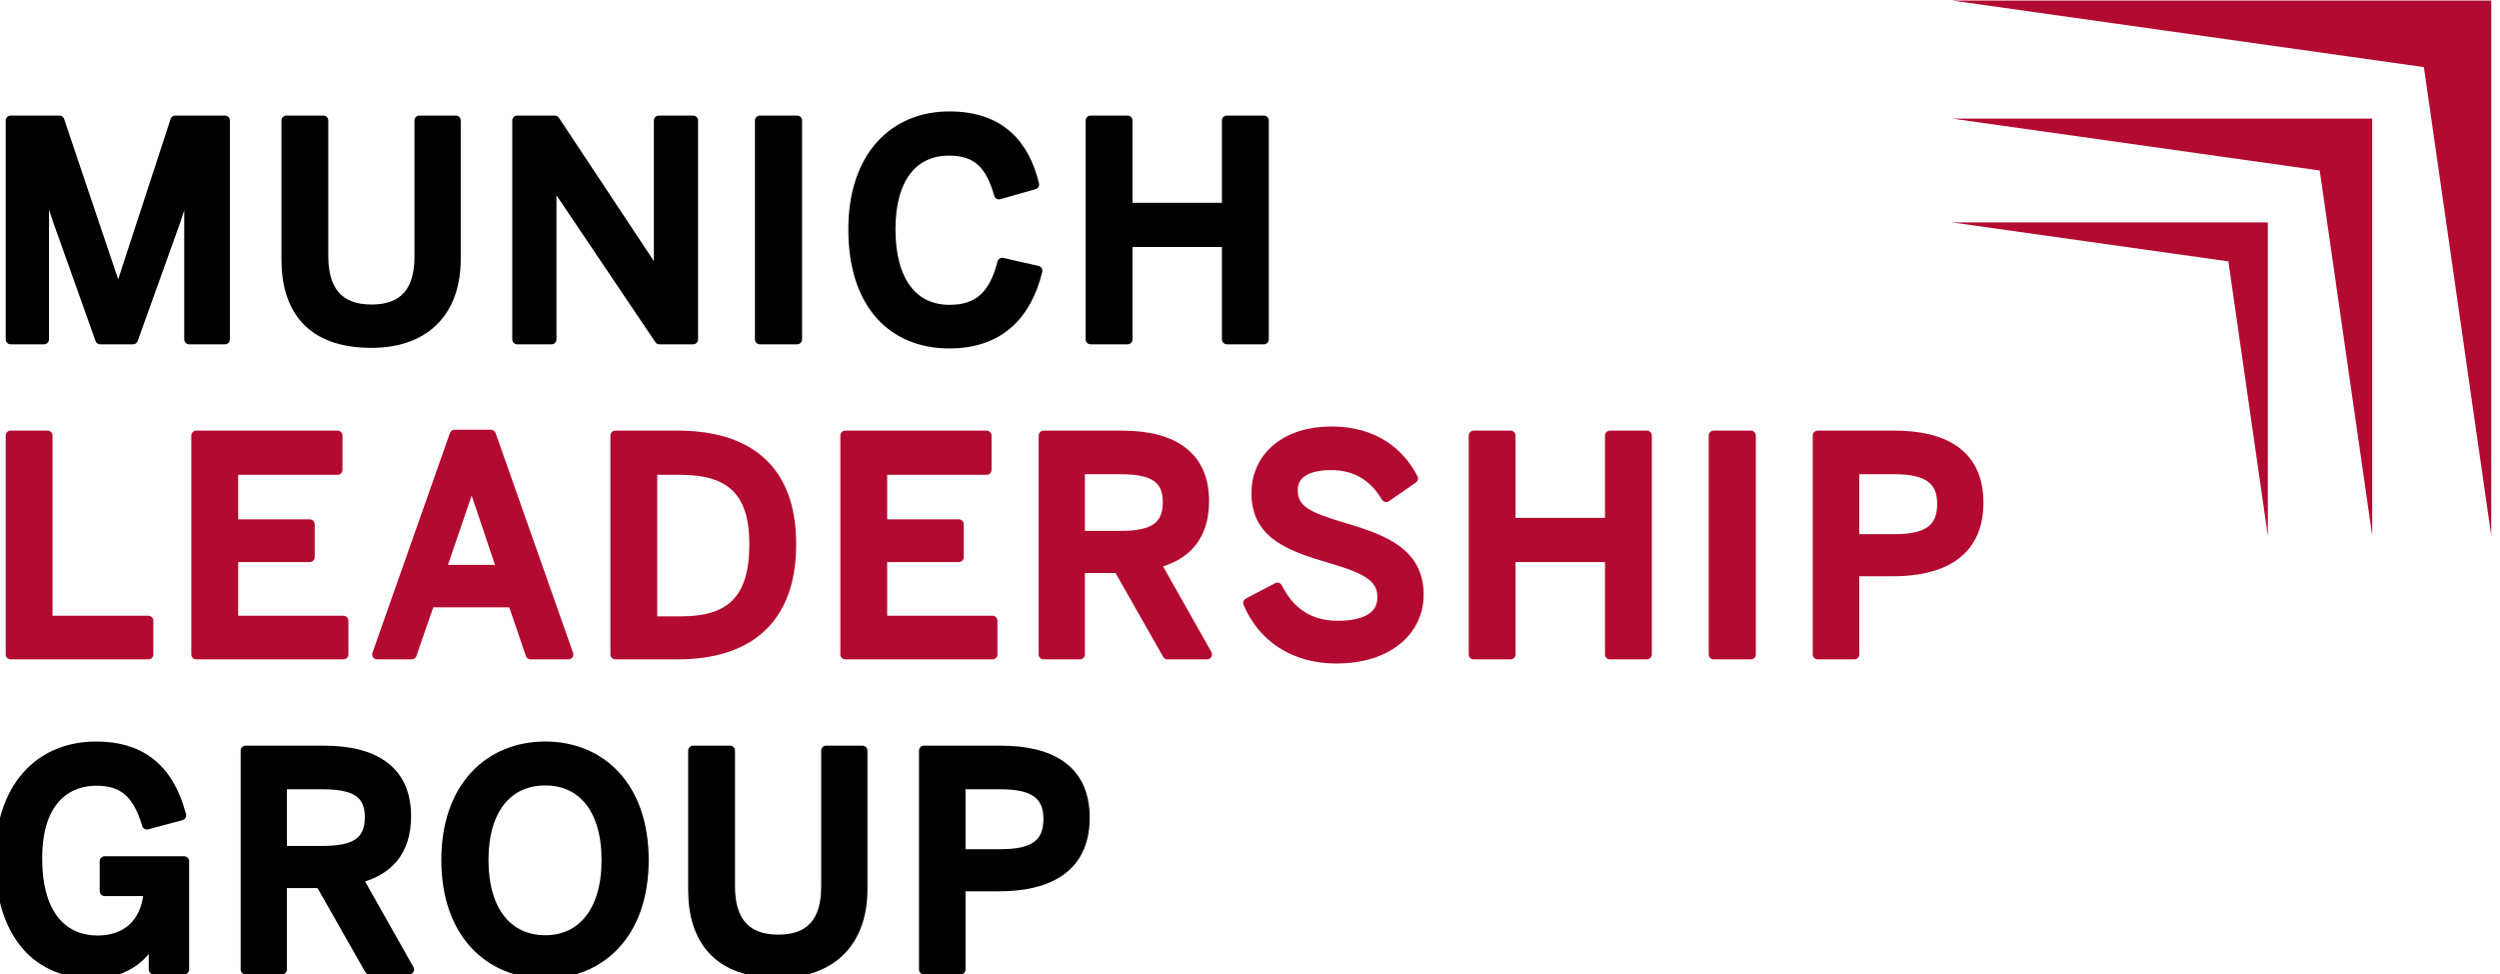
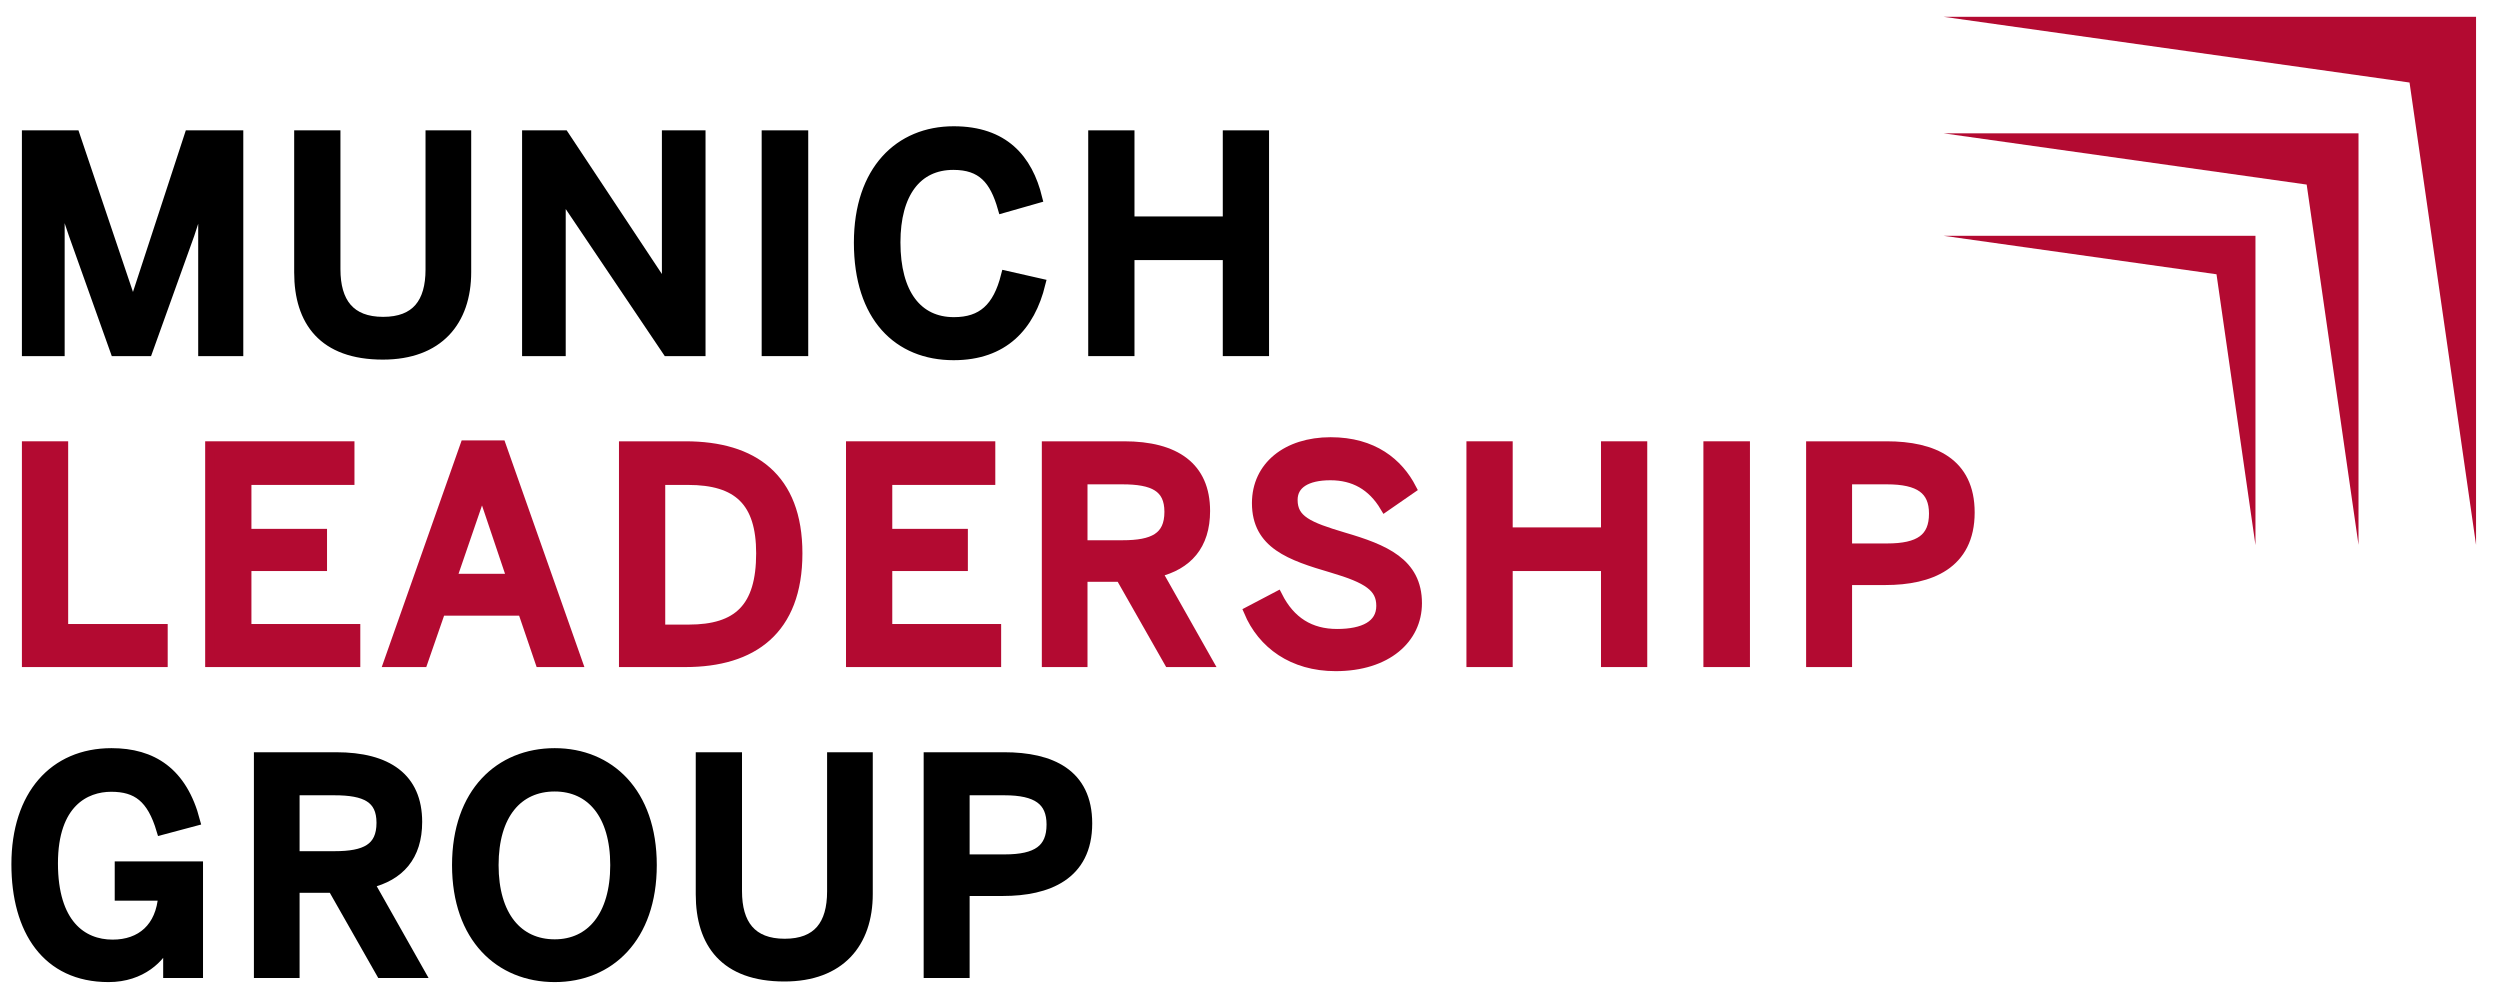
- <svg xmlns="http://www.w3.org/2000/svg" width="100%" height="100%" viewBox="0 0 303 118" version="1.1" xml:space="preserve" style="fill-rule:evenodd;clip-rule:evenodd;stroke-linejoin:round;stroke-miterlimit:2;">
+ <svg xmlns="http://www.w3.org/2000/svg" width="100%" height="100%" viewBox="-2 -2 307 122" version="1.1" xml:space="preserve" style="fill-rule:evenodd;clip-rule:evenodd;stroke-linejoin:miter;stroke-miterlimit:4;">
  <g>
    <path d="M302.059,64.913L293.891,8.134L236.69,0.066L302.059,0.066L302.059,64.913Z" style="fill:rgb(179,10,49);fill-rule:nonzero;" />
    <path d="M287.625,64.906L281.26,20.665L236.69,14.375L287.625,14.375L287.625,64.906Z" style="fill:rgb(179,10,49);fill-rule:nonzero;" />
    <path d="M274.971,64.942L270.186,31.681L236.685,26.958L274.971,26.958L274.971,64.942Z" style="fill:rgb(179,10,49);fill-rule:nonzero;" />
-     <path d="M1.29,14.607L7.204,14.607L14.301,35.646L14.373,35.646L21.254,14.607L27.276,14.607L27.276,41.13L22.939,41.13L22.939,21.345L22.868,21.345C22.473,23.173 21.9,24.893 21.291,26.757L16.129,41.13L12.15,41.13L7.025,26.757C6.38,24.858 5.985,23.71 5.412,21.166L5.34,21.166L5.34,41.13L1.29,41.13L1.29,14.607Z" style="fill:rgb(0,0,0);fill-rule:nonzero;stroke:rgb(0,0,0);stroke-width:1.2px;" />
-     <path d="M34.725,31.453L34.725,14.607L39.206,14.607L39.206,31.058C39.206,35.109 40.962,37.51 45.048,37.51C49.098,37.51 50.855,35.18 50.855,31.094L50.855,14.607L55.263,14.607L55.263,31.417C55.263,37.439 51.858,41.56 45.012,41.56C37.7,41.56 34.725,37.474 34.725,31.453Z" style="fill:rgb(0,0,0);fill-rule:nonzero;stroke:rgb(0,0,0);stroke-width:1.2px;" />
-     <path d="M62.712,14.607L67.265,14.607L79.81,33.532L79.881,33.532L79.881,14.607L84.039,14.607L84.039,41.13L79.953,41.13L66.942,21.811L66.87,21.811L66.87,41.13L62.712,41.13L62.712,14.607Z" style="fill:rgb(0,0,0);fill-rule:nonzero;stroke:rgb(0,0,0);stroke-width:1.2px;" />
-     <rect x="92.133" y="14.607" width="4.517" height="26.523" style="fill:rgb(0,0,0);fill-rule:nonzero;stroke:rgb(0,0,0);stroke-width:1.2px;" />
-     <path d="M103.458,27.796C103.458,18.908 108.44,14.105 115.107,14.105C121.271,14.105 124.211,17.51 125.394,22.349L121.128,23.567C120.125,20.055 118.583,18.262 115.071,18.262C110.59,18.262 107.974,21.74 107.974,27.761C107.974,34.069 110.662,37.546 115.143,37.546C118.583,37.546 120.519,35.826 121.522,31.847L125.788,32.815C124.498,38.084 121.236,41.632 115.107,41.632C108.296,41.632 103.458,36.937 103.458,27.796Z" style="fill:rgb(0,0,0);fill-rule:nonzero;stroke:rgb(0,0,0);stroke-width:1.2px;" />
-     <path d="M132.234,14.607L136.714,14.607L136.714,25.18L148.758,25.18L148.758,14.607L153.239,14.607L153.239,41.13L148.758,41.13L148.758,29.338L136.714,29.338L136.714,41.13L132.234,41.13L132.234,14.607Z" style="fill:rgb(0,0,0);fill-rule:nonzero;stroke:rgb(0,0,0);stroke-width:1.2px;" />
-     <path d="M1.29,52.792L5.771,52.792L5.771,75.229L17.993,75.229L17.993,79.315L1.29,79.315L1.29,52.792Z" style="fill:rgb(179,10,49);fill-rule:nonzero;stroke:rgb(179,10,49);stroke-width:1.2px;" />
-     <path d="M23.795,52.792L40.928,52.792L40.928,56.949L28.275,56.949L28.275,63.544L37.559,63.544L37.559,67.523L28.275,67.523L28.275,75.229L41.645,75.229L41.645,79.315L23.795,79.315L23.795,52.792Z" style="fill:rgb(179,10,49);fill-rule:nonzero;stroke:rgb(179,10,49);stroke-width:1.2px;" />
-     <path d="M60.852,69.064L57.231,58.311L57.16,58.311L53.468,69.064L60.852,69.064ZM55.117,52.684L59.525,52.684L68.916,79.315L64.328,79.315L62.178,73.006L52.106,73.006L49.919,79.315L45.726,79.315L55.117,52.684Z" style="fill:rgb(179,10,49);fill-rule:nonzero;stroke:rgb(179,10,49);stroke-width:1.2px;" />
-     <path d="M82.567,75.3C88.625,75.3 91.456,72.648 91.456,65.946C91.456,59.566 88.589,56.949 82.496,56.949L79.09,56.949L79.09,75.3L82.567,75.3ZM74.61,52.792L82.173,52.792C90.488,52.792 95.937,56.663 95.937,65.946C95.937,75.408 90.381,79.315 82.173,79.315L74.61,79.315L74.61,52.792Z" style="fill:rgb(179,10,49);fill-rule:nonzero;stroke:rgb(179,10,49);stroke-width:1.2px;" />
-     <path d="M102.49,52.792L119.623,52.792L119.623,56.949L106.971,56.949L106.971,63.544L116.254,63.544L116.254,67.523L106.971,67.523L106.971,75.229L120.34,75.229L120.34,79.315L102.49,79.315L102.49,52.792Z" style="fill:rgb(179,10,49);fill-rule:nonzero;stroke:rgb(179,10,49);stroke-width:1.2px;" />
-     <path d="M135.855,64.942C139.583,64.942 141.59,64.01 141.59,60.856C141.59,57.809 139.619,56.877 135.819,56.877L130.945,56.877L130.945,64.942L135.855,64.942ZM126.536,52.792L136.034,52.792C142.343,52.792 145.999,55.336 145.999,60.749C145.999,64.978 143.813,67.379 140.121,68.275L146.357,79.315L141.555,79.315L135.604,68.849L130.945,68.849L130.945,79.315L126.536,79.315L126.536,52.792Z" style="fill:rgb(179,10,49);fill-rule:nonzero;stroke:rgb(179,10,49);stroke-width:1.2px;" />
-     <path d="M151.334,73.079L154.883,71.214C156.459,74.333 158.897,75.838 162.196,75.838C165.42,75.838 167.608,74.798 167.608,72.397C167.608,70.103 165.959,69.028 161.586,67.738C156.459,66.232 152.338,64.835 152.338,59.781C152.338,55.264 156.03,52.29 161.407,52.29C166.639,52.29 169.721,54.87 171.334,57.989L168.073,60.247C166.497,57.594 164.239,56.376 161.372,56.376C158.432,56.376 156.747,57.451 156.747,59.386C156.747,61.86 158.647,62.684 162.983,63.974C168.002,65.444 172.016,67.092 172.016,72.075C172.016,76.412 168.325,79.817 162.016,79.817C156.747,79.817 153.02,77.092 151.334,73.079Z" style="fill:rgb(179,10,49);fill-rule:nonzero;stroke:rgb(179,10,49);stroke-width:1.2px;" />
-     <path d="M178.678,52.792L183.159,52.792L183.159,63.365L195.202,63.365L195.202,52.792L199.682,52.792L199.682,79.315L195.202,79.315L195.202,67.523L183.159,67.523L183.159,79.315L178.678,79.315L178.678,52.792Z" style="fill:rgb(179,10,49);fill-rule:nonzero;stroke:rgb(179,10,49);stroke-width:1.2px;" />
-     <rect x="207.778" y="52.792" width="4.515" height="26.523" style="fill:rgb(179,10,49);fill-rule:nonzero;stroke:rgb(179,10,49);stroke-width:1.2px;" />
-     <path d="M229.747,65.336C233.688,65.336 235.481,64.118 235.481,61.071C235.481,58.131 233.688,56.877 229.709,56.877L224.834,56.877L224.834,65.336L229.747,65.336ZM220.391,52.792L229.674,52.792C235.409,52.792 239.889,54.798 239.889,60.927C239.889,67.343 234.979,69.243 229.53,69.243L224.834,69.243L224.834,79.315L220.391,79.315L220.391,52.792Z" style="fill:rgb(179,10,49);fill-rule:nonzero;stroke:rgb(179,10,49);stroke-width:1.2px;" />
-     <path d="M0,104.129C0,95.634 4.624,90.473 11.685,90.473C16.703,90.473 20.395,92.803 21.972,98.825L17.814,99.935C16.631,95.957 14.803,94.63 11.649,94.63C8.495,94.63 4.516,96.566 4.516,104.022C4.516,111.441 8.064,113.985 11.828,113.985C15.34,113.985 17.742,111.906 18.029,108L12.688,108L12.688,104.38L22.33,104.38L22.33,117.498L18.638,117.498L18.638,113.663L18.566,113.663C17.742,115.563 15.412,118 11.326,118C3.728,118 0,112.23 0,104.129Z" style="fill:rgb(0,0,0);fill-rule:nonzero;stroke:rgb(0,0,0);stroke-width:1.2px;" />
-     <path d="M39.099,103.125C42.827,103.125 44.834,102.193 44.834,99.04C44.834,95.993 42.862,95.061 39.063,95.061L34.189,95.061L34.189,103.125L39.099,103.125ZM29.78,90.975L39.278,90.975C45.586,90.975 49.243,93.52 49.243,98.932C49.243,103.161 47.056,105.563 43.364,106.458L49.601,117.498L44.798,117.498L38.848,107.032L34.189,107.032L34.189,117.498L29.78,117.498L29.78,90.975Z" style="fill:rgb(0,0,0);fill-rule:nonzero;stroke:rgb(0,0,0);stroke-width:1.2px;" />
-     <path d="M73.537,104.236C73.537,98.001 70.562,94.595 66.118,94.595C61.601,94.595 58.627,98.001 58.627,104.236C58.627,110.473 61.601,113.949 66.118,113.949C70.562,113.949 73.537,110.473 73.537,104.236ZM54.11,104.236C54.11,95.312 59.379,90.473 66.118,90.473C72.82,90.473 78.053,95.312 78.053,104.236C78.053,113.161 72.82,118 66.118,118C59.379,118 54.11,113.161 54.11,104.236Z" style="fill:rgb(0,0,0);fill-rule:nonzero;stroke:rgb(0,0,0);stroke-width:1.2px;" />
-     <path d="M84.038,107.82L84.038,90.975L88.518,90.975L88.518,107.426C88.518,111.477 90.274,113.878 94.36,113.878C98.411,113.878 100.167,111.548 100.167,107.462L100.167,90.975L104.576,90.975L104.576,107.784C104.576,113.807 101.171,117.928 94.325,117.928C87.013,117.928 84.038,113.842 84.038,107.82Z" style="fill:rgb(0,0,0);fill-rule:nonzero;stroke:rgb(0,0,0);stroke-width:1.2px;" />
-     <path d="M121.381,103.52C125.324,103.52 127.116,102.301 127.116,99.254C127.116,96.315 125.324,95.061 121.345,95.061L116.47,95.061L116.47,103.52L121.381,103.52ZM112.026,90.975L121.309,90.975C127.044,90.975 131.524,92.982 131.524,99.111C131.524,105.526 126.614,107.426 121.166,107.426L116.47,107.426L116.47,117.498L112.026,117.498L112.026,90.975Z" style="fill:rgb(0,0,0);fill-rule:nonzero;stroke:rgb(0,0,0);stroke-width:1.2px;" />
+     <path d="M1.29,14.607L7.204,14.607L14.301,35.646L14.373,35.646L21.254,14.607L27.276,14.607L27.276,41.13L22.939,41.13L22.939,21.345L22.868,21.345C22.473,23.173 21.9,24.893 21.291,26.757L16.129,41.13L12.15,41.13L7.025,26.757C6.38,24.858 5.985,23.71 5.412,21.166L5.34,21.166L5.34,41.13L1.29,41.13L1.29,14.607Z" style="fill:rgb(0,0,0);fill-rule:nonzero;stroke:rgb(0,0,0);stroke-width:1.2px;stroke-linejoin:miter;" />
+     <path d="M34.725,31.453L34.725,14.607L39.206,14.607L39.206,31.058C39.206,35.109 40.962,37.51 45.048,37.51C49.098,37.51 50.855,35.18 50.855,31.094L50.855,14.607L55.263,14.607L55.263,31.417C55.263,37.439 51.858,41.56 45.012,41.56C37.7,41.56 34.725,37.474 34.725,31.453Z" style="fill:rgb(0,0,0);fill-rule:nonzero;stroke:rgb(0,0,0);stroke-width:1.2px;stroke-linejoin:miter;" />
+     <path d="M62.712,14.607L67.265,14.607L79.81,33.532L79.881,33.532L79.881,14.607L84.039,14.607L84.039,41.13L79.953,41.13L66.942,21.811L66.87,21.811L66.87,41.13L62.712,41.13L62.712,14.607Z" style="fill:rgb(0,0,0);fill-rule:nonzero;stroke:rgb(0,0,0);stroke-width:1.2px;stroke-linejoin:miter;" />
+     <rect x="92.133" y="14.607" width="4.517" height="26.523" style="fill:rgb(0,0,0);fill-rule:nonzero;stroke:rgb(0,0,0);stroke-width:1.2px;stroke-linejoin:miter;" />
+     <path d="M103.458,27.796C103.458,18.908 108.44,14.105 115.107,14.105C121.271,14.105 124.211,17.51 125.394,22.349L121.128,23.567C120.125,20.055 118.583,18.262 115.071,18.262C110.59,18.262 107.974,21.74 107.974,27.761C107.974,34.069 110.662,37.546 115.143,37.546C118.583,37.546 120.519,35.826 121.522,31.847L125.788,32.815C124.498,38.084 121.236,41.632 115.107,41.632C108.296,41.632 103.458,36.937 103.458,27.796Z" style="fill:rgb(0,0,0);fill-rule:nonzero;stroke:rgb(0,0,0);stroke-width:1.2px;stroke-linejoin:miter;" />
+     <path d="M132.234,14.607L136.714,14.607L136.714,25.18L148.758,25.18L148.758,14.607L153.239,14.607L153.239,41.13L148.758,41.13L148.758,29.338L136.714,29.338L136.714,41.13L132.234,41.13L132.234,14.607Z" style="fill:rgb(0,0,0);fill-rule:nonzero;stroke:rgb(0,0,0);stroke-width:1.2px;stroke-linejoin:miter;" />
+     <path d="M1.29,52.792L5.771,52.792L5.771,75.229L17.993,75.229L17.993,79.315L1.29,79.315L1.29,52.792Z" style="fill:rgb(179,10,49);fill-rule:nonzero;stroke:rgb(179,10,49);stroke-width:1.2px;stroke-linejoin:miter;" />
+     <path d="M23.795,52.792L40.928,52.792L40.928,56.949L28.275,56.949L28.275,63.544L37.559,63.544L37.559,67.523L28.275,67.523L28.275,75.229L41.645,75.229L41.645,79.315L23.795,79.315L23.795,52.792Z" style="fill:rgb(179,10,49);fill-rule:nonzero;stroke:rgb(179,10,49);stroke-width:1.2px;stroke-linejoin:miter;" />
+     <path d="M60.852,69.064L57.231,58.311L57.16,58.311L53.468,69.064L60.852,69.064ZM55.117,52.684L59.525,52.684L68.916,79.315L64.328,79.315L62.178,73.006L52.106,73.006L49.919,79.315L45.726,79.315L55.117,52.684Z" style="fill:rgb(179,10,49);fill-rule:nonzero;stroke:rgb(179,10,49);stroke-width:1.2px;stroke-linejoin:miter;" />
+     <path d="M82.567,75.3C88.625,75.3 91.456,72.648 91.456,65.946C91.456,59.566 88.589,56.949 82.496,56.949L79.09,56.949L79.09,75.3L82.567,75.3ZM74.61,52.792L82.173,52.792C90.488,52.792 95.937,56.663 95.937,65.946C95.937,75.408 90.381,79.315 82.173,79.315L74.61,79.315L74.61,52.792Z" style="fill:rgb(179,10,49);fill-rule:nonzero;stroke:rgb(179,10,49);stroke-width:1.2px;stroke-linejoin:miter;" />
+     <path d="M102.49,52.792L119.623,52.792L119.623,56.949L106.971,56.949L106.971,63.544L116.254,63.544L116.254,67.523L106.971,67.523L106.971,75.229L120.34,75.229L120.34,79.315L102.49,79.315L102.49,52.792Z" style="fill:rgb(179,10,49);fill-rule:nonzero;stroke:rgb(179,10,49);stroke-width:1.2px;stroke-linejoin:miter;" />
+     <path d="M135.855,64.942C139.583,64.942 141.59,64.01 141.59,60.856C141.59,57.809 139.619,56.877 135.819,56.877L130.945,56.877L130.945,64.942L135.855,64.942ZM126.536,52.792L136.034,52.792C142.343,52.792 145.999,55.336 145.999,60.749C145.999,64.978 143.813,67.379 140.121,68.275L146.357,79.315L141.555,79.315L135.604,68.849L130.945,68.849L130.945,79.315L126.536,79.315L126.536,52.792Z" style="fill:rgb(179,10,49);fill-rule:nonzero;stroke:rgb(179,10,49);stroke-width:1.2px;stroke-linejoin:miter;" />
+     <path d="M151.334,73.079L154.883,71.214C156.459,74.333 158.897,75.838 162.196,75.838C165.42,75.838 167.608,74.798 167.608,72.397C167.608,70.103 165.959,69.028 161.586,67.738C156.459,66.232 152.338,64.835 152.338,59.781C152.338,55.264 156.03,52.29 161.407,52.29C166.639,52.29 169.721,54.87 171.334,57.989L168.073,60.247C166.497,57.594 164.239,56.376 161.372,56.376C158.432,56.376 156.747,57.451 156.747,59.386C156.747,61.86 158.647,62.684 162.983,63.974C168.002,65.444 172.016,67.092 172.016,72.075C172.016,76.412 168.325,79.817 162.016,79.817C156.747,79.817 153.02,77.092 151.334,73.079Z" style="fill:rgb(179,10,49);fill-rule:nonzero;stroke:rgb(179,10,49);stroke-width:1.2px;stroke-linejoin:miter;" />
+     <path d="M178.678,52.792L183.159,52.792L183.159,63.365L195.202,63.365L195.202,52.792L199.682,52.792L199.682,79.315L195.202,79.315L195.202,67.523L183.159,67.523L183.159,79.315L178.678,79.315L178.678,52.792Z" style="fill:rgb(179,10,49);fill-rule:nonzero;stroke:rgb(179,10,49);stroke-width:1.2px;stroke-linejoin:miter;" />
+     <rect x="207.778" y="52.792" width="4.515" height="26.523" style="fill:rgb(179,10,49);fill-rule:nonzero;stroke:rgb(179,10,49);stroke-width:1.2px;stroke-linejoin:miter;" />
+     <path d="M229.747,65.336C233.688,65.336 235.481,64.118 235.481,61.071C235.481,58.131 233.688,56.877 229.709,56.877L224.834,56.877L224.834,65.336L229.747,65.336ZM220.391,52.792L229.674,52.792C235.409,52.792 239.889,54.798 239.889,60.927C239.889,67.343 234.979,69.243 229.53,69.243L224.834,69.243L224.834,79.315L220.391,79.315L220.391,52.792Z" style="fill:rgb(179,10,49);fill-rule:nonzero;stroke:rgb(179,10,49);stroke-width:1.2px;stroke-linejoin:miter;" />
+     <path d="M0,104.129C0,95.634 4.624,90.473 11.685,90.473C16.703,90.473 20.395,92.803 21.972,98.825L17.814,99.935C16.631,95.957 14.803,94.63 11.649,94.63C8.495,94.63 4.516,96.566 4.516,104.022C4.516,111.441 8.064,113.985 11.828,113.985C15.34,113.985 17.742,111.906 18.029,108L12.688,108L12.688,104.38L22.33,104.38L22.33,117.498L18.638,117.498L18.638,113.663L18.566,113.663C17.742,115.563 15.412,118 11.326,118C3.728,118 0,112.23 0,104.129Z" style="fill:rgb(0,0,0);fill-rule:nonzero;stroke:rgb(0,0,0);stroke-width:1.2px;stroke-linejoin:miter;" />
+     <path d="M39.099,103.125C42.827,103.125 44.834,102.193 44.834,99.04C44.834,95.993 42.862,95.061 39.063,95.061L34.189,95.061L34.189,103.125L39.099,103.125ZM29.78,90.975L39.278,90.975C45.586,90.975 49.243,93.52 49.243,98.932C49.243,103.161 47.056,105.563 43.364,106.458L49.601,117.498L44.798,117.498L38.848,107.032L34.189,107.032L34.189,117.498L29.78,117.498L29.78,90.975Z" style="fill:rgb(0,0,0);fill-rule:nonzero;stroke:rgb(0,0,0);stroke-width:1.2px;stroke-linejoin:miter;" />
+     <path d="M73.537,104.236C73.537,98.001 70.562,94.595 66.118,94.595C61.601,94.595 58.627,98.001 58.627,104.236C58.627,110.473 61.601,113.949 66.118,113.949C70.562,113.949 73.537,110.473 73.537,104.236ZM54.11,104.236C54.11,95.312 59.379,90.473 66.118,90.473C72.82,90.473 78.053,95.312 78.053,104.236C78.053,113.161 72.82,118 66.118,118C59.379,118 54.11,113.161 54.11,104.236Z" style="fill:rgb(0,0,0);fill-rule:nonzero;stroke:rgb(0,0,0);stroke-width:1.2px;stroke-linejoin:miter;" />
+     <path d="M84.038,107.82L84.038,90.975L88.518,90.975L88.518,107.426C88.518,111.477 90.274,113.878 94.36,113.878C98.411,113.878 100.167,111.548 100.167,107.462L100.167,90.975L104.576,90.975L104.576,107.784C104.576,113.807 101.171,117.928 94.325,117.928C87.013,117.928 84.038,113.842 84.038,107.82Z" style="fill:rgb(0,0,0);fill-rule:nonzero;stroke:rgb(0,0,0);stroke-width:1.2px;stroke-linejoin:miter;" />
+     <path d="M121.381,103.52C125.324,103.52 127.116,102.301 127.116,99.254C127.116,96.315 125.324,95.061 121.345,95.061L116.47,95.061L116.47,103.52L121.381,103.52ZM112.026,90.975L121.309,90.975C127.044,90.975 131.524,92.982 131.524,99.111C131.524,105.526 126.614,107.426 121.166,107.426L116.47,107.426L116.47,117.498L112.026,117.498L112.026,90.975Z" style="fill:rgb(0,0,0);fill-rule:nonzero;stroke:rgb(0,0,0);stroke-width:1.2px;stroke-linejoin:miter;" />
  </g>
</svg>
